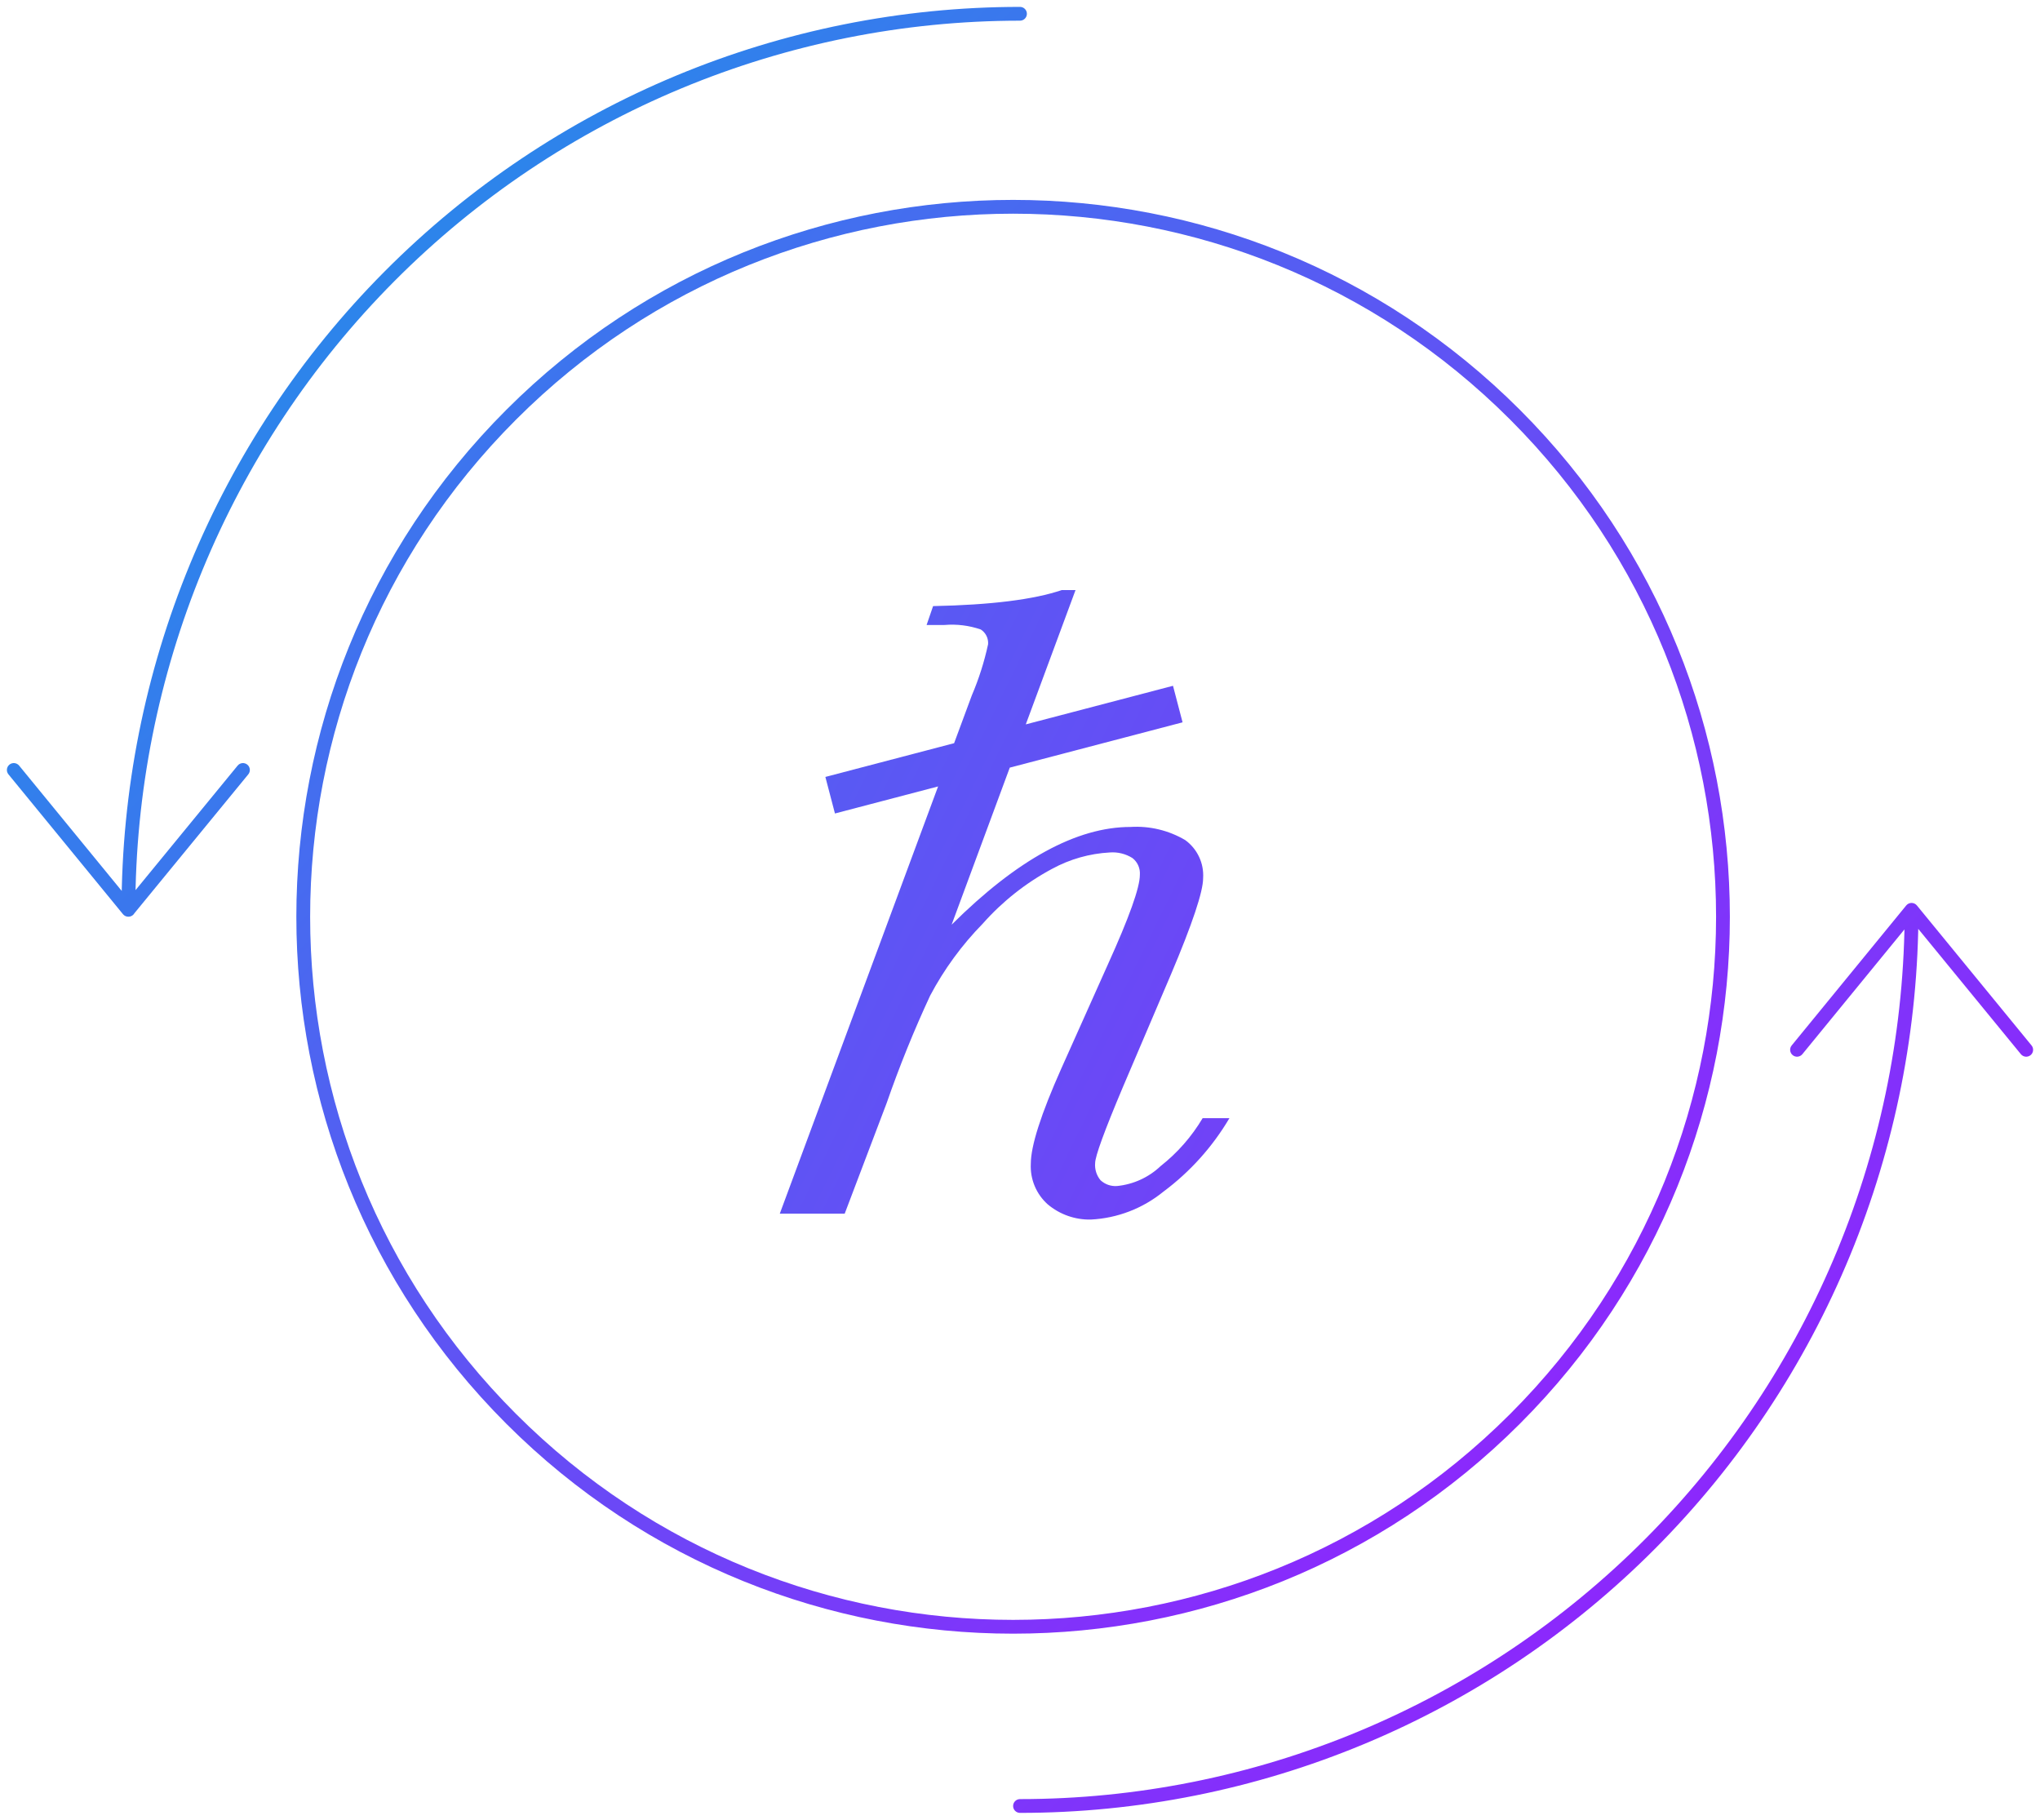
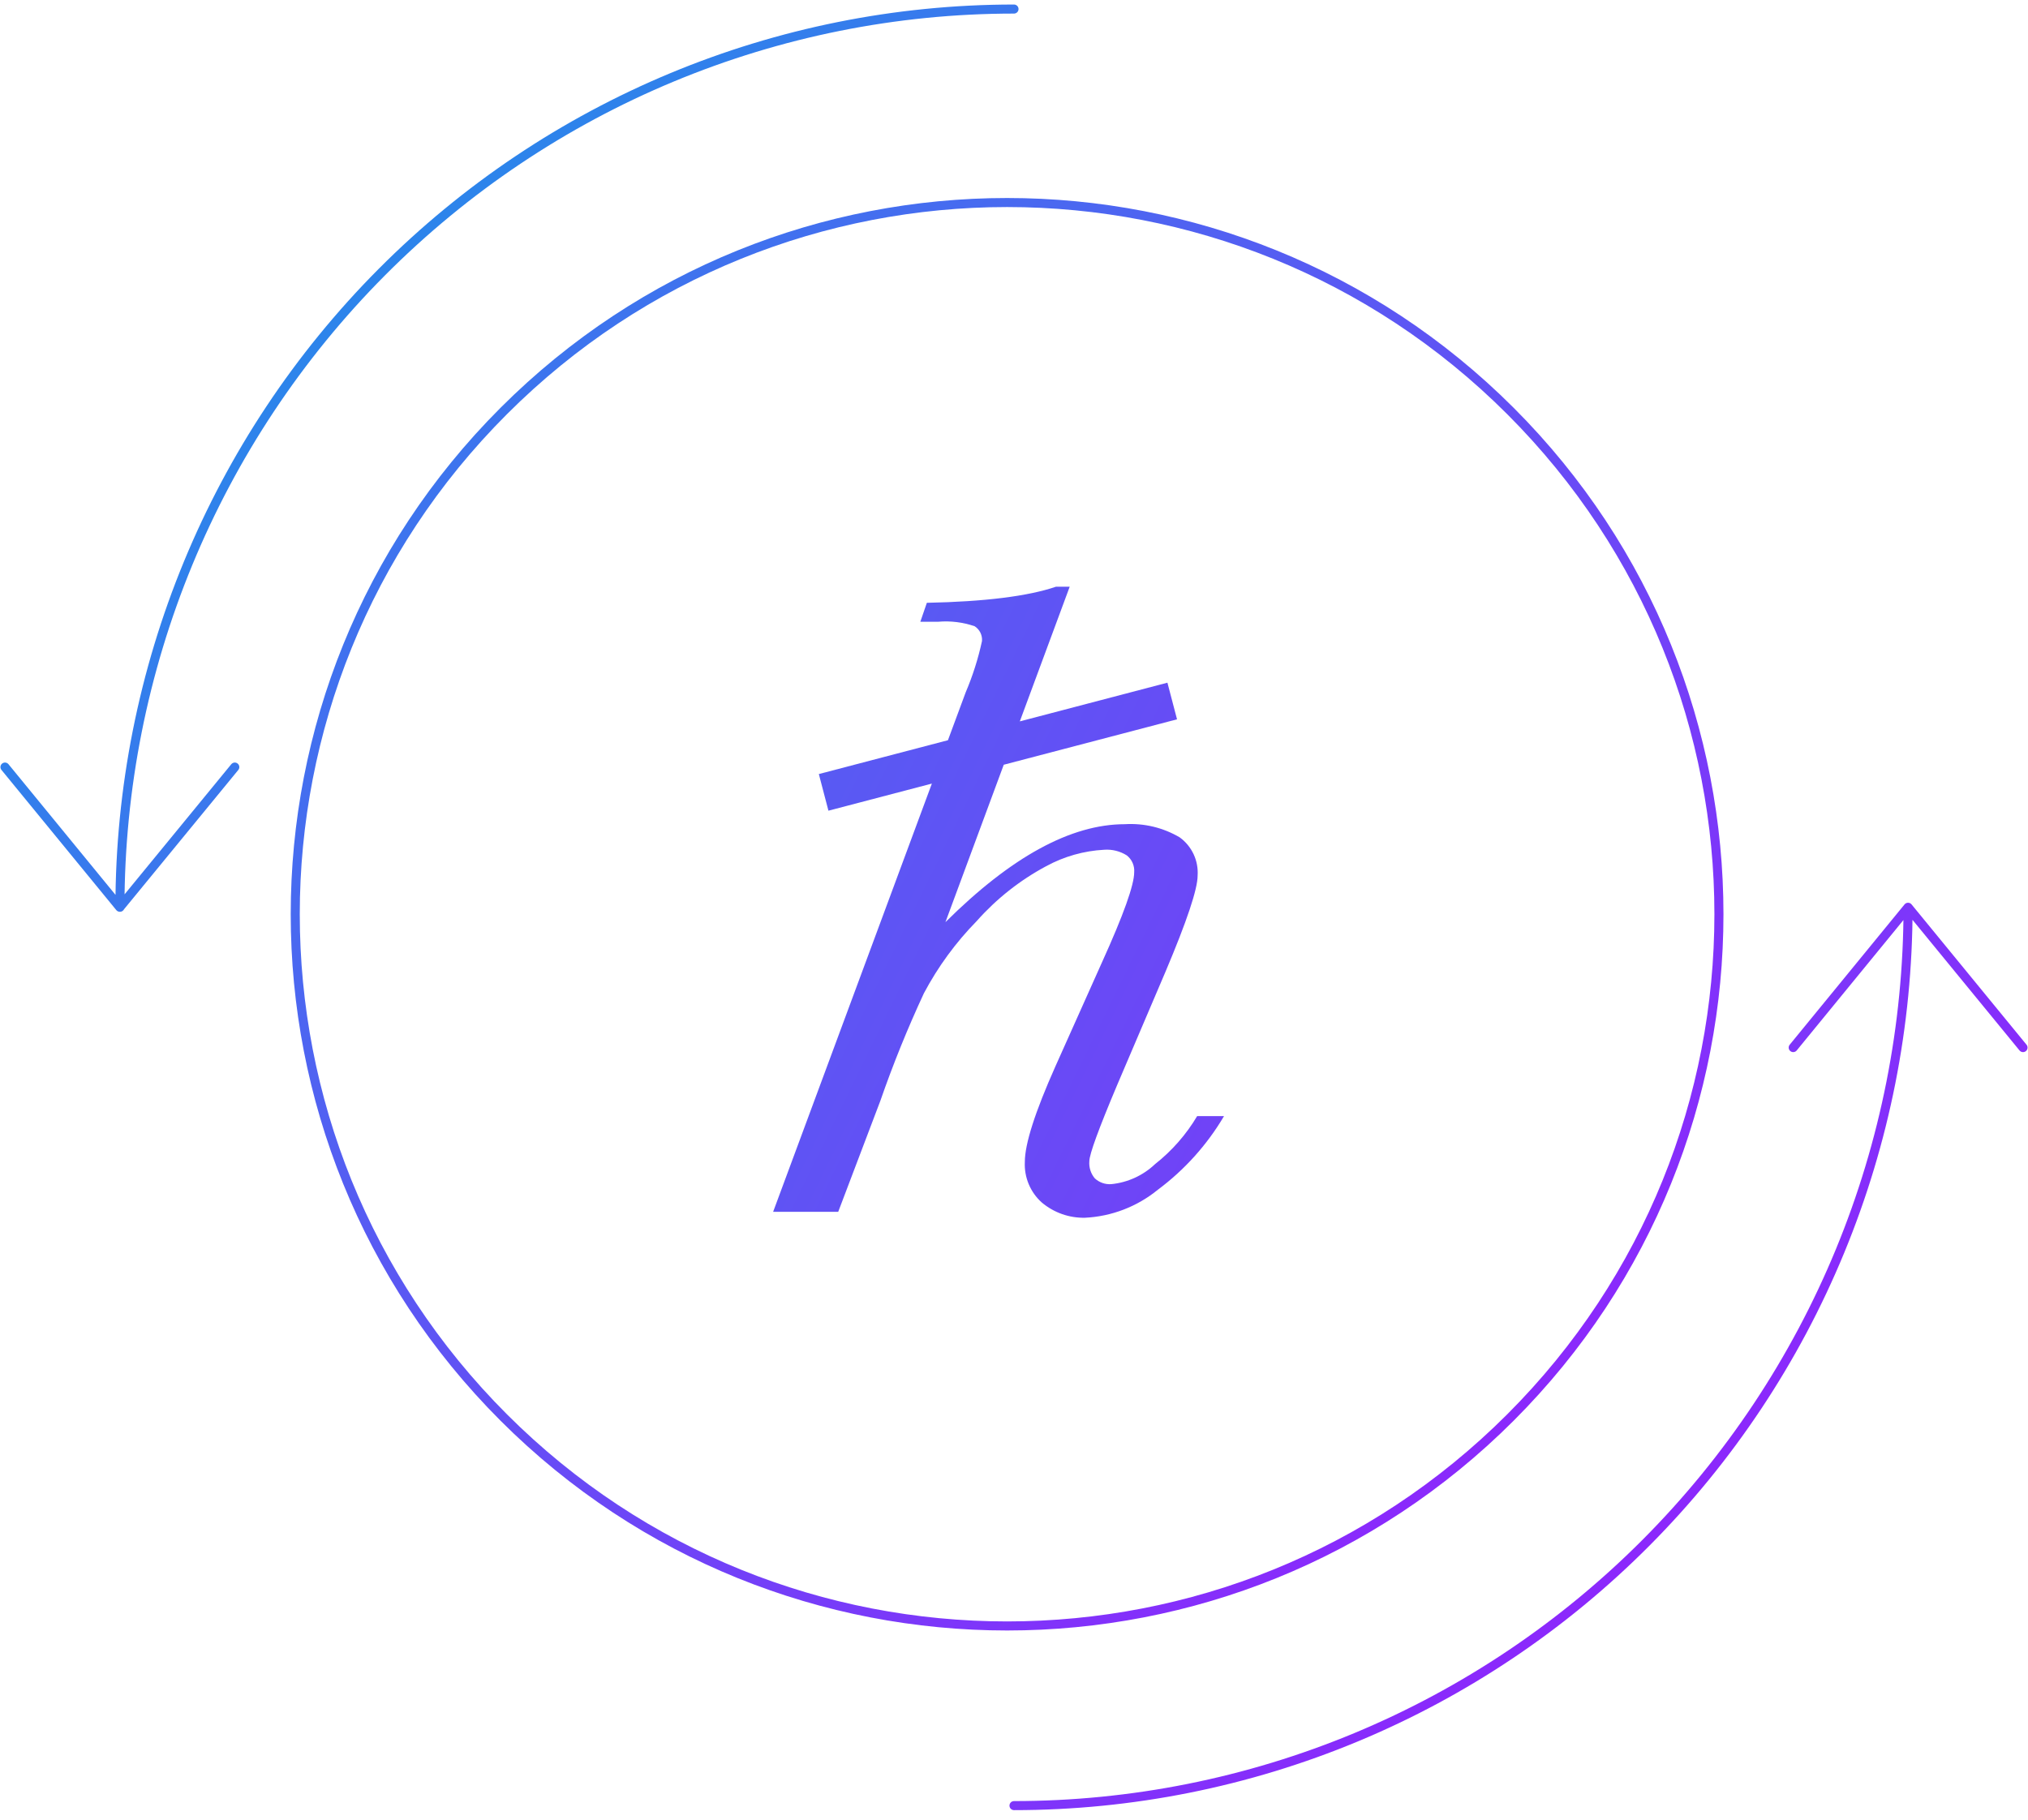
- <svg xmlns="http://www.w3.org/2000/svg" width="148" height="132" viewBox="0 0 148 132" fill="none">
-   <path d="M8.818 65.995C8.818 66.271 9.042 66.495 9.318 66.495C9.594 66.495 9.818 66.271 9.818 65.995H8.818ZM74 1.5C74.276 1.5 74.5 1.276 74.5 1C74.5 0.724 74.276 0.5 74 0.5V1.5ZM138.682 65.995L139.069 65.678C138.974 65.562 138.832 65.495 138.682 65.495C138.532 65.495 138.39 65.562 138.295 65.678L138.682 65.995ZM74 130.5C73.724 130.5 73.5 130.724 73.5 131C73.5 131.276 73.724 131.5 74 131.5V130.5ZM1.387 55.534C1.212 55.321 0.897 55.289 0.683 55.464C0.47 55.639 0.438 55.954 0.613 56.168L1.387 55.534ZM9.309 65.995L8.922 66.312C9.017 66.428 9.159 66.495 9.308 66.495C9.458 66.495 9.6 66.428 9.695 66.312L9.309 65.995ZM18.013 56.168C18.188 55.955 18.157 55.64 17.944 55.465C17.73 55.289 17.415 55.321 17.24 55.534L18.013 56.168ZM146.613 76.466C146.788 76.679 147.103 76.711 147.317 76.536C147.53 76.361 147.562 76.046 147.387 75.832L146.613 76.466ZM129.986 75.832C129.811 76.046 129.843 76.361 130.057 76.536C130.27 76.711 130.585 76.679 130.76 76.466L129.986 75.832ZM9.818 65.995C9.818 48.889 16.581 32.484 28.617 20.389L27.909 19.684C15.685 31.967 8.818 48.626 8.818 65.995H9.818ZM28.617 20.389C40.654 8.294 56.979 1.5 74 1.5V0.5C56.712 0.5 40.132 7.401 27.909 19.684L28.617 20.389ZM138.182 65.995C138.183 74.466 136.524 82.854 133.299 90.68L134.223 91.061C137.498 83.114 139.183 74.597 139.182 65.995L138.182 65.995ZM133.299 90.68C130.074 98.506 125.346 105.617 119.386 111.607L120.095 112.313C126.147 106.23 130.948 99.008 134.223 91.061L133.299 90.68ZM119.386 111.607C113.426 117.597 106.35 122.348 98.563 125.59L98.947 126.513C106.856 123.221 114.042 118.396 120.095 112.313L119.386 111.607ZM98.563 125.59C90.775 128.832 82.429 130.5 74 130.5V131.5C82.561 131.5 91.038 129.805 98.947 126.513L98.563 125.59ZM0.613 56.168L8.922 66.312L9.695 65.678L1.387 55.534L0.613 56.168ZM9.695 66.312L18.013 56.168L17.24 55.534L8.922 65.678L9.695 66.312ZM147.387 75.832L139.069 65.678L138.295 66.312L146.613 76.466L147.387 75.832ZM138.295 65.678L129.986 75.832L130.76 76.466L139.069 66.312L138.295 65.678Z" fill="url(#paint0_linear_317_140)" />
-   <path d="M109.562 30.438C129.479 50.354 129.479 82.646 109.562 102.562L110.27 103.27C130.577 82.962 130.577 50.038 110.27 29.73L109.562 30.438ZM109.562 102.562C89.646 122.479 57.354 122.479 37.438 102.562L36.73 103.27C57.038 123.577 89.962 123.577 110.27 103.27L109.562 102.562ZM37.438 102.562C17.521 82.646 17.521 50.354 37.438 30.438L36.73 29.73C16.423 50.038 16.423 82.962 36.73 103.27L37.438 102.562ZM37.438 30.438C57.354 10.521 89.646 10.521 109.562 30.438L110.27 29.73C89.962 9.423 57.038 9.423 36.73 29.73L37.438 30.438Z" fill="url(#paint1_linear_317_140)" />
-   <path fill-rule="evenodd" clip-rule="evenodd" d="M56.573 88.034H61.282L64.33 80.002C65.249 77.357 66.3 74.759 67.481 72.219C68.496 70.304 69.782 68.545 71.3 66.996C72.726 65.385 74.428 64.04 76.326 63.024C77.618 62.319 79.051 61.912 80.521 61.834C81.099 61.791 81.675 61.935 82.165 62.245C82.346 62.388 82.489 62.574 82.582 62.786C82.674 62.998 82.713 63.23 82.696 63.46C82.696 64.379 81.919 66.551 80.367 69.976L77.002 77.494C75.521 80.816 74.784 83.119 74.784 84.42C74.756 84.97 74.852 85.519 75.064 86.028C75.276 86.536 75.599 86.99 76.009 87.357C76.884 88.095 77.998 88.487 79.142 88.462C81.065 88.365 82.907 87.657 84.4 86.441C86.337 85 87.967 83.186 89.194 81.107H87.251C86.457 82.443 85.424 83.622 84.203 84.583C83.337 85.405 82.222 85.914 81.035 86.03C80.818 86.045 80.601 86.016 80.396 85.944C80.191 85.872 80.004 85.758 79.844 85.611C79.555 85.265 79.413 84.819 79.451 84.369C79.451 83.872 80.127 82.023 81.471 78.838L84.956 70.67C86.509 66.999 87.285 64.676 87.285 63.7C87.32 63.167 87.219 62.633 86.991 62.15C86.763 61.666 86.417 61.248 85.984 60.935C84.786 60.23 83.406 59.899 82.019 59.984C78.121 59.984 73.794 62.347 69.039 67.074L73.258 55.681L85.794 52.395L85.1 49.745L74.42 52.544L78.029 42.8H77.036C75.004 43.491 71.89 43.879 67.695 43.965L67.224 45.334H68.517C69.409 45.258 70.307 45.369 71.154 45.66C71.331 45.774 71.474 45.933 71.567 46.122C71.661 46.31 71.701 46.52 71.685 46.73C71.41 48.003 71.014 49.248 70.503 50.446L69.22 53.908L59.88 56.356L60.575 59.007L68.058 57.045L56.573 88.034Z" fill="url(#paint2_linear_317_140)" />
+ <svg xmlns="http://www.w3.org/2000/svg" width="224" height="201" viewBox="0 0 224 201" fill="none">
+   <path d="M12.749 100.229C12.749 100.505 12.973 100.729 13.249 100.729C13.525 100.729 13.749 100.505 13.749 100.229H12.749ZM112 1.5C112.276 1.5 112.5 1.276 112.5 1C112.5 0.724 112.276 0.5 112 0.5V1.5ZM210.751 100.229L211.138 99.912C211.043 99.796 210.901 99.729 210.751 99.729C210.601 99.729 210.459 99.797 210.364 99.913L210.751 100.229ZM112 198.973C111.724 198.973 111.5 199.197 111.5 199.473C111.5 199.749 111.724 199.973 112 199.973L112 198.973ZM0.937 84.425C0.762 84.212 0.447 84.18 0.233 84.355C0.019 84.53 -0.012 84.845 0.163 85.059L0.937 84.425ZM13.235 100.229L12.848 100.546C12.943 100.662 13.085 100.729 13.235 100.729C13.384 100.729 13.526 100.662 13.621 100.546L13.235 100.229ZM26.321 85.059C26.496 84.846 26.465 84.531 26.251 84.356C26.038 84.18 25.723 84.212 25.547 84.425L26.321 85.059ZM223.064 116.048C223.239 116.262 223.554 116.293 223.767 116.118C223.981 115.943 224.012 115.628 223.837 115.414L223.064 116.048ZM197.679 115.414C197.504 115.628 197.536 115.943 197.75 116.118C197.963 116.293 198.278 116.261 198.453 116.048L197.679 115.414ZM13.749 100.229C13.749 74.044 24.101 48.931 42.527 30.416L41.818 29.711C23.206 48.414 12.749 73.78 12.749 100.229H13.749ZM42.527 30.416C60.953 11.901 85.943 1.5 112 1.5V0.5C85.676 0.5 60.431 11.008 41.818 29.711L42.527 30.416ZM210.251 100.229C210.253 113.196 207.713 126.036 202.776 138.017L203.701 138.398C208.687 126.296 211.253 113.327 211.251 100.229L210.251 100.229ZM202.776 138.017C197.839 149.997 190.602 160.883 181.478 170.052L182.187 170.757C191.404 161.495 198.714 150.499 203.701 138.398L202.776 138.017ZM181.478 170.052C172.355 179.221 161.523 186.495 149.602 191.457L149.986 192.38C162.029 187.367 172.971 180.02 182.187 170.757L181.478 170.052ZM149.602 191.457C137.681 196.419 124.904 198.973 112 198.973L112 199.973C125.036 199.973 137.943 197.393 149.986 192.38L149.602 191.457ZM0.163 85.059L12.848 100.546L13.621 99.912L0.937 84.425L0.163 85.059ZM13.621 100.546L26.321 85.059L25.547 84.425L12.848 99.912L13.621 100.546ZM223.837 115.414L211.138 99.912L210.364 100.546L223.064 116.048L223.837 115.414ZM210.364 99.913L197.679 115.414L198.453 116.048L211.138 100.546L210.364 99.913Z" fill="url(#paint0_linear_378_88)" />
+   <path d="M166.48 45.757C196.99 76.267 196.99 125.733 166.48 156.243L167.187 156.95C198.088 126.05 198.088 75.95 167.187 45.05L166.48 45.757ZM166.48 156.243C135.97 186.753 86.504 186.753 55.993 156.243L55.286 156.95C86.187 187.851 136.287 187.851 167.187 156.95L166.48 156.243ZM55.993 156.243C25.483 125.733 25.483 76.267 55.993 45.757L55.286 45.05C24.386 75.95 24.386 126.05 55.286 156.95L55.993 156.243ZM55.993 45.757C86.504 15.246 135.97 15.246 166.48 45.757L167.187 45.05C136.287 14.149 86.187 14.149 55.286 45.05L55.993 45.757Z" fill="url(#paint1_linear_378_88)" />
+   <path fill-rule="evenodd" clip-rule="evenodd" d="M85.394 133.876H92.583L97.237 121.614C98.639 117.575 100.245 113.609 102.047 109.732C103.597 106.808 105.561 104.122 107.877 101.758C110.055 99.298 112.653 97.244 115.55 95.693C117.523 94.617 119.712 93.996 121.956 93.876C122.838 93.811 123.718 94.031 124.465 94.503C124.742 94.723 124.961 95.007 125.102 95.33C125.243 95.654 125.303 96.007 125.276 96.359C125.276 97.763 124.091 101.078 121.72 106.307L116.583 117.784C114.322 122.856 113.197 126.373 113.197 128.359C113.155 129.199 113.301 130.037 113.624 130.813C113.948 131.589 114.44 132.283 115.067 132.843C116.403 133.969 118.104 134.569 119.851 134.529C122.787 134.382 125.599 133.301 127.877 131.444C130.835 129.244 133.324 126.475 135.197 123.301H132.23C131.019 125.341 129.441 127.14 127.577 128.608C126.255 129.862 124.553 130.64 122.74 130.817C122.409 130.84 122.077 130.796 121.765 130.686C121.452 130.575 121.166 130.402 120.923 130.176C120.481 129.649 120.265 128.967 120.322 128.281C120.322 127.523 121.354 124.699 123.407 119.837L128.727 107.366C131.097 101.763 132.282 98.216 132.282 96.725C132.335 95.911 132.181 95.097 131.834 94.358C131.486 93.62 130.957 92.981 130.296 92.503C128.467 91.428 126.36 90.923 124.243 91.052C118.291 91.052 111.685 94.66 104.426 101.876L110.868 84.483L130.007 79.466L128.946 75.419L112.642 79.694L118.152 64.817H116.635C113.533 65.871 108.779 66.464 102.374 66.595L101.655 68.686H103.629C104.991 68.57 106.362 68.739 107.655 69.183C107.925 69.357 108.143 69.6 108.286 69.888C108.428 70.176 108.491 70.497 108.465 70.817C108.045 72.761 107.441 74.661 106.662 76.49L104.703 81.775L90.443 85.513L91.504 89.56L102.928 86.565L85.394 133.876Z" fill="url(#paint2_linear_378_88)" />
  <defs>
-     <linearGradient id="paint0_linear_317_140" x1="32.517" y1="16.722" x2="137.905" y2="122.284" gradientUnits="userSpaceOnUse">
+     <linearGradient id="paint0_linear_378_88" x1="48.667" y1="25.003" x2="209.566" y2="186.166" gradientUnits="userSpaceOnUse">
      <stop stop-color="#2D84EB" />
      <stop offset="1" stop-color="#9A1AFF" />
    </linearGradient>
-     <linearGradient id="paint1_linear_317_140" x1="22.134" y1="15.132" x2="124.869" y2="117.868" gradientUnits="userSpaceOnUse">
+     <linearGradient id="paint1_linear_378_88" x1="32.816" y1="22.576" x2="189.663" y2="179.424" gradientUnits="userSpaceOnUse">
      <stop stop-color="#2D84EB" />
      <stop offset="1" stop-color="#9A1AFF" />
    </linearGradient>
-     <linearGradient id="paint2_linear_317_140" x1="9.665" y1="8.917" x2="159.736" y2="82.384" gradientUnits="userSpaceOnUse">
+     <linearGradient id="paint2_linear_378_88" x1="13.779" y1="13.087" x2="242.894" y2="125.25" gradientUnits="userSpaceOnUse">
      <stop stop-color="#2D84EB" />
      <stop offset="1" stop-color="#9A1AFF" />
    </linearGradient>
  </defs>
</svg>
